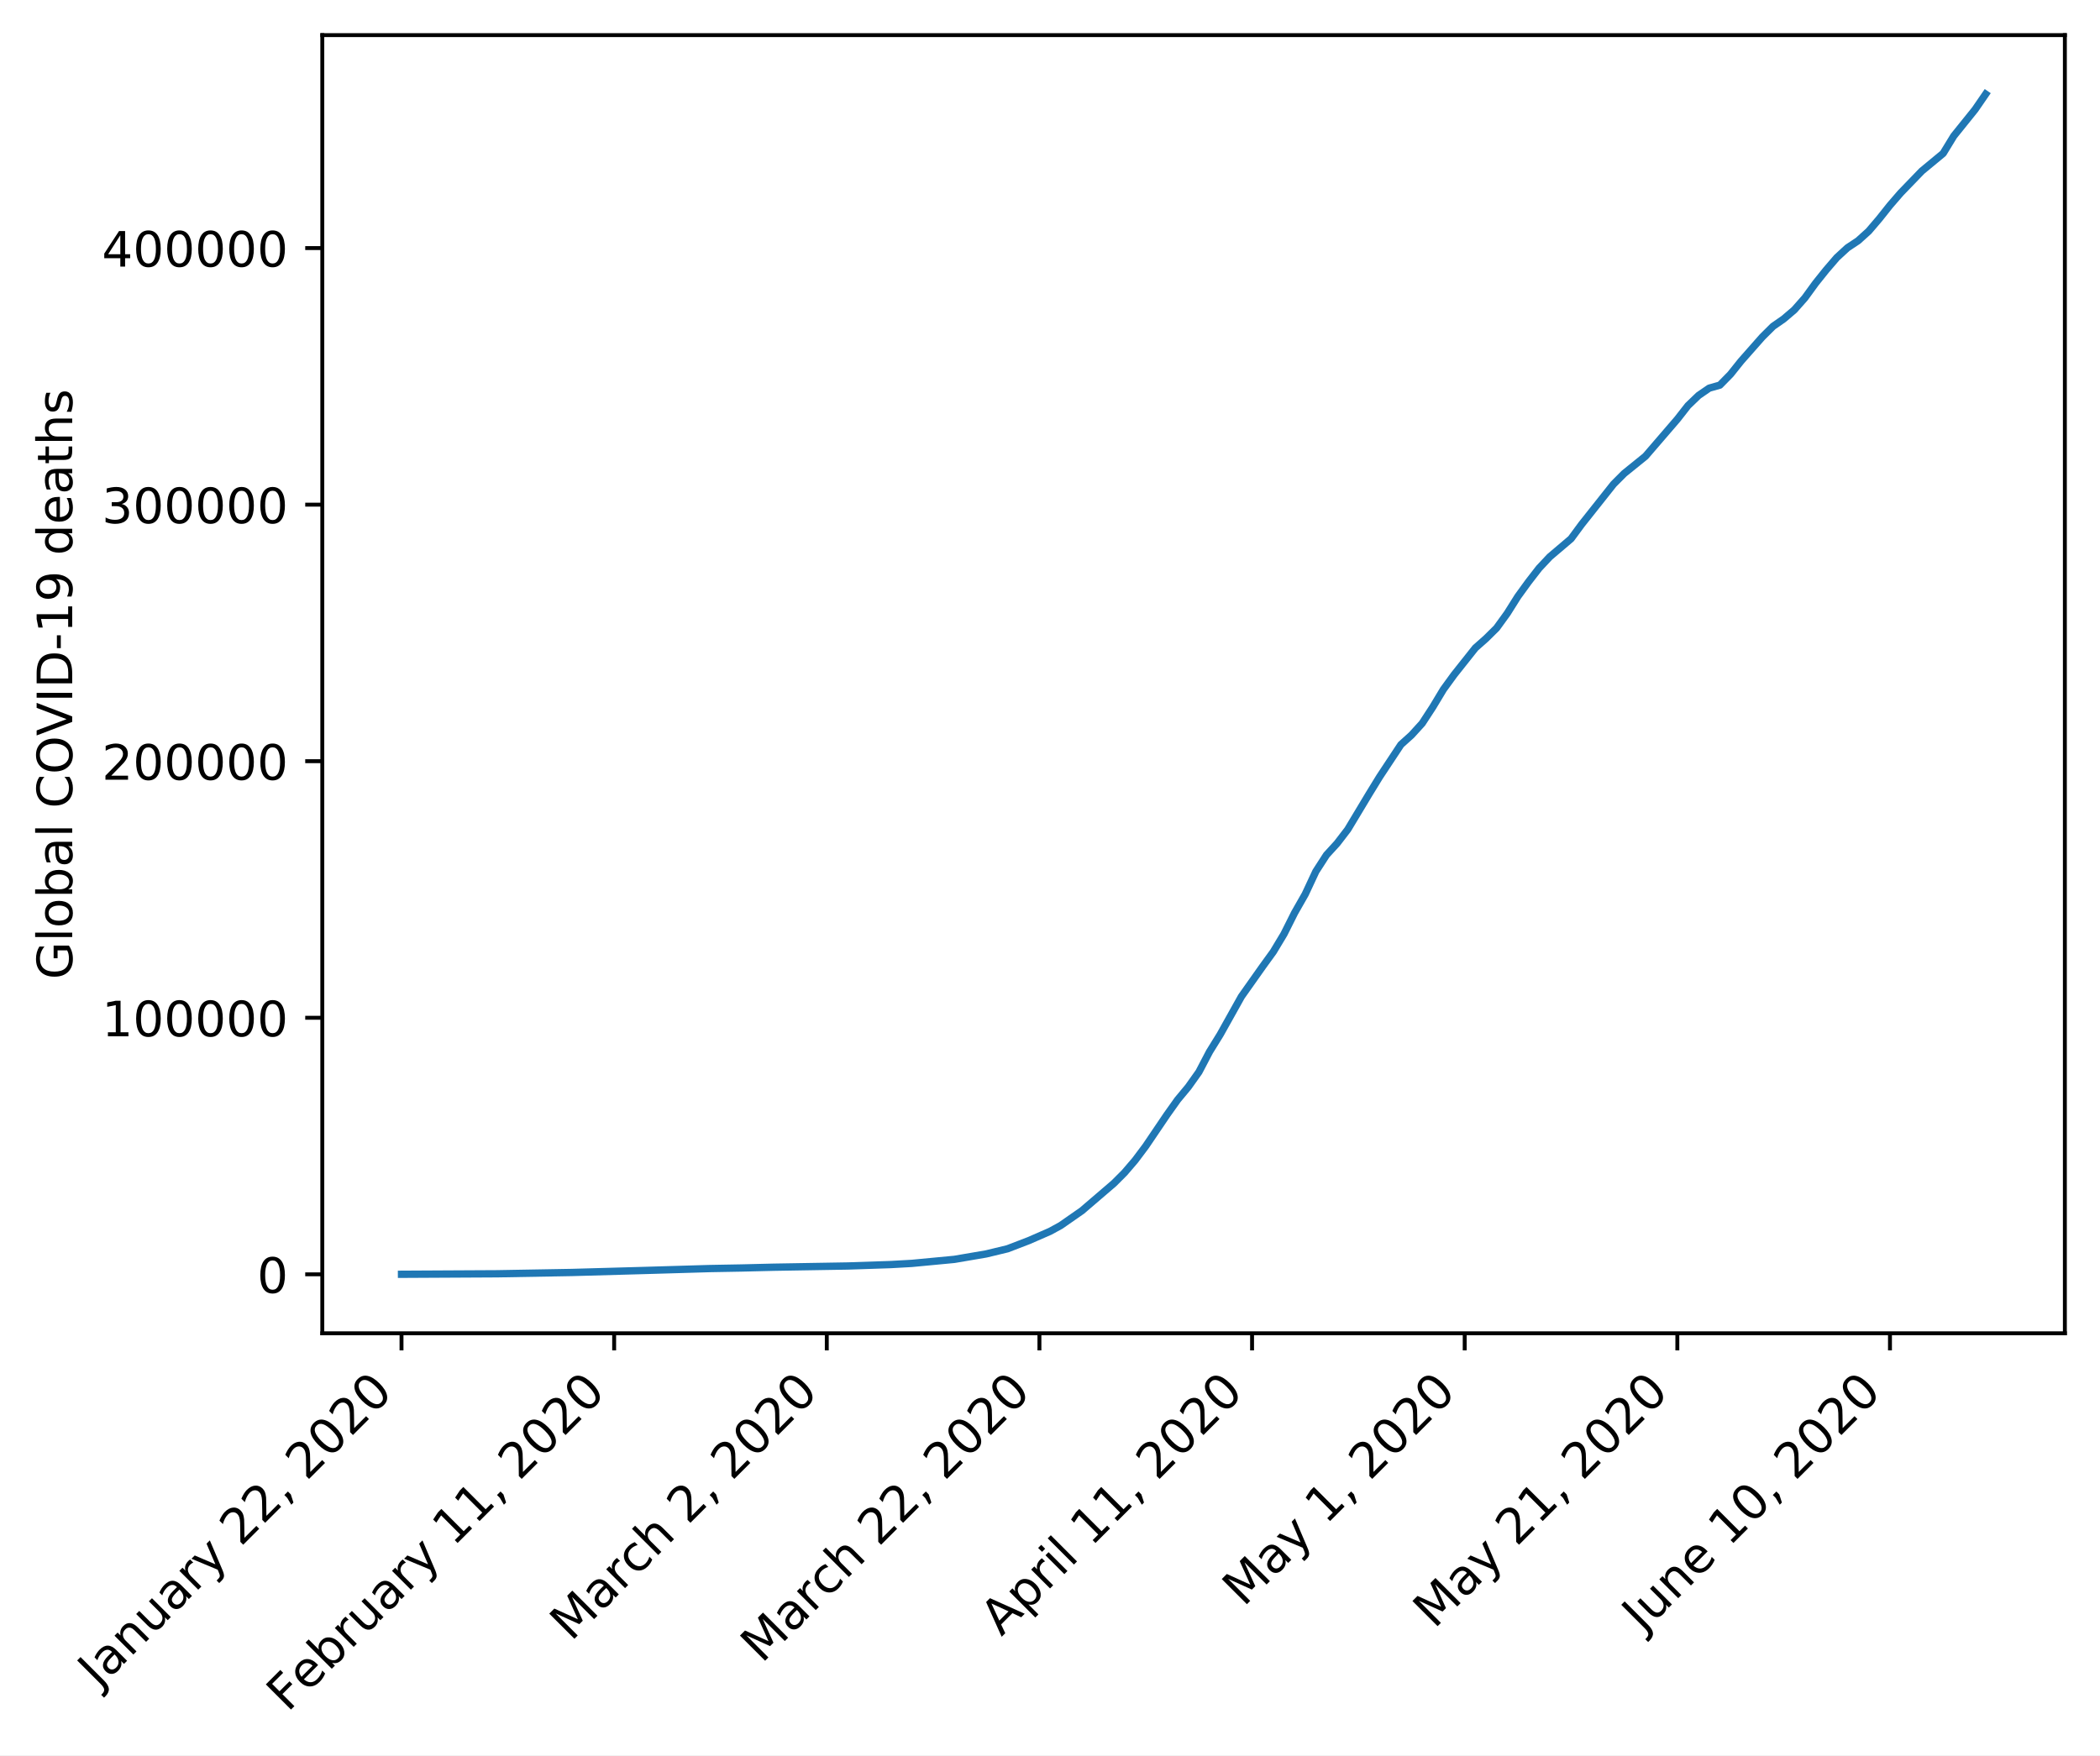
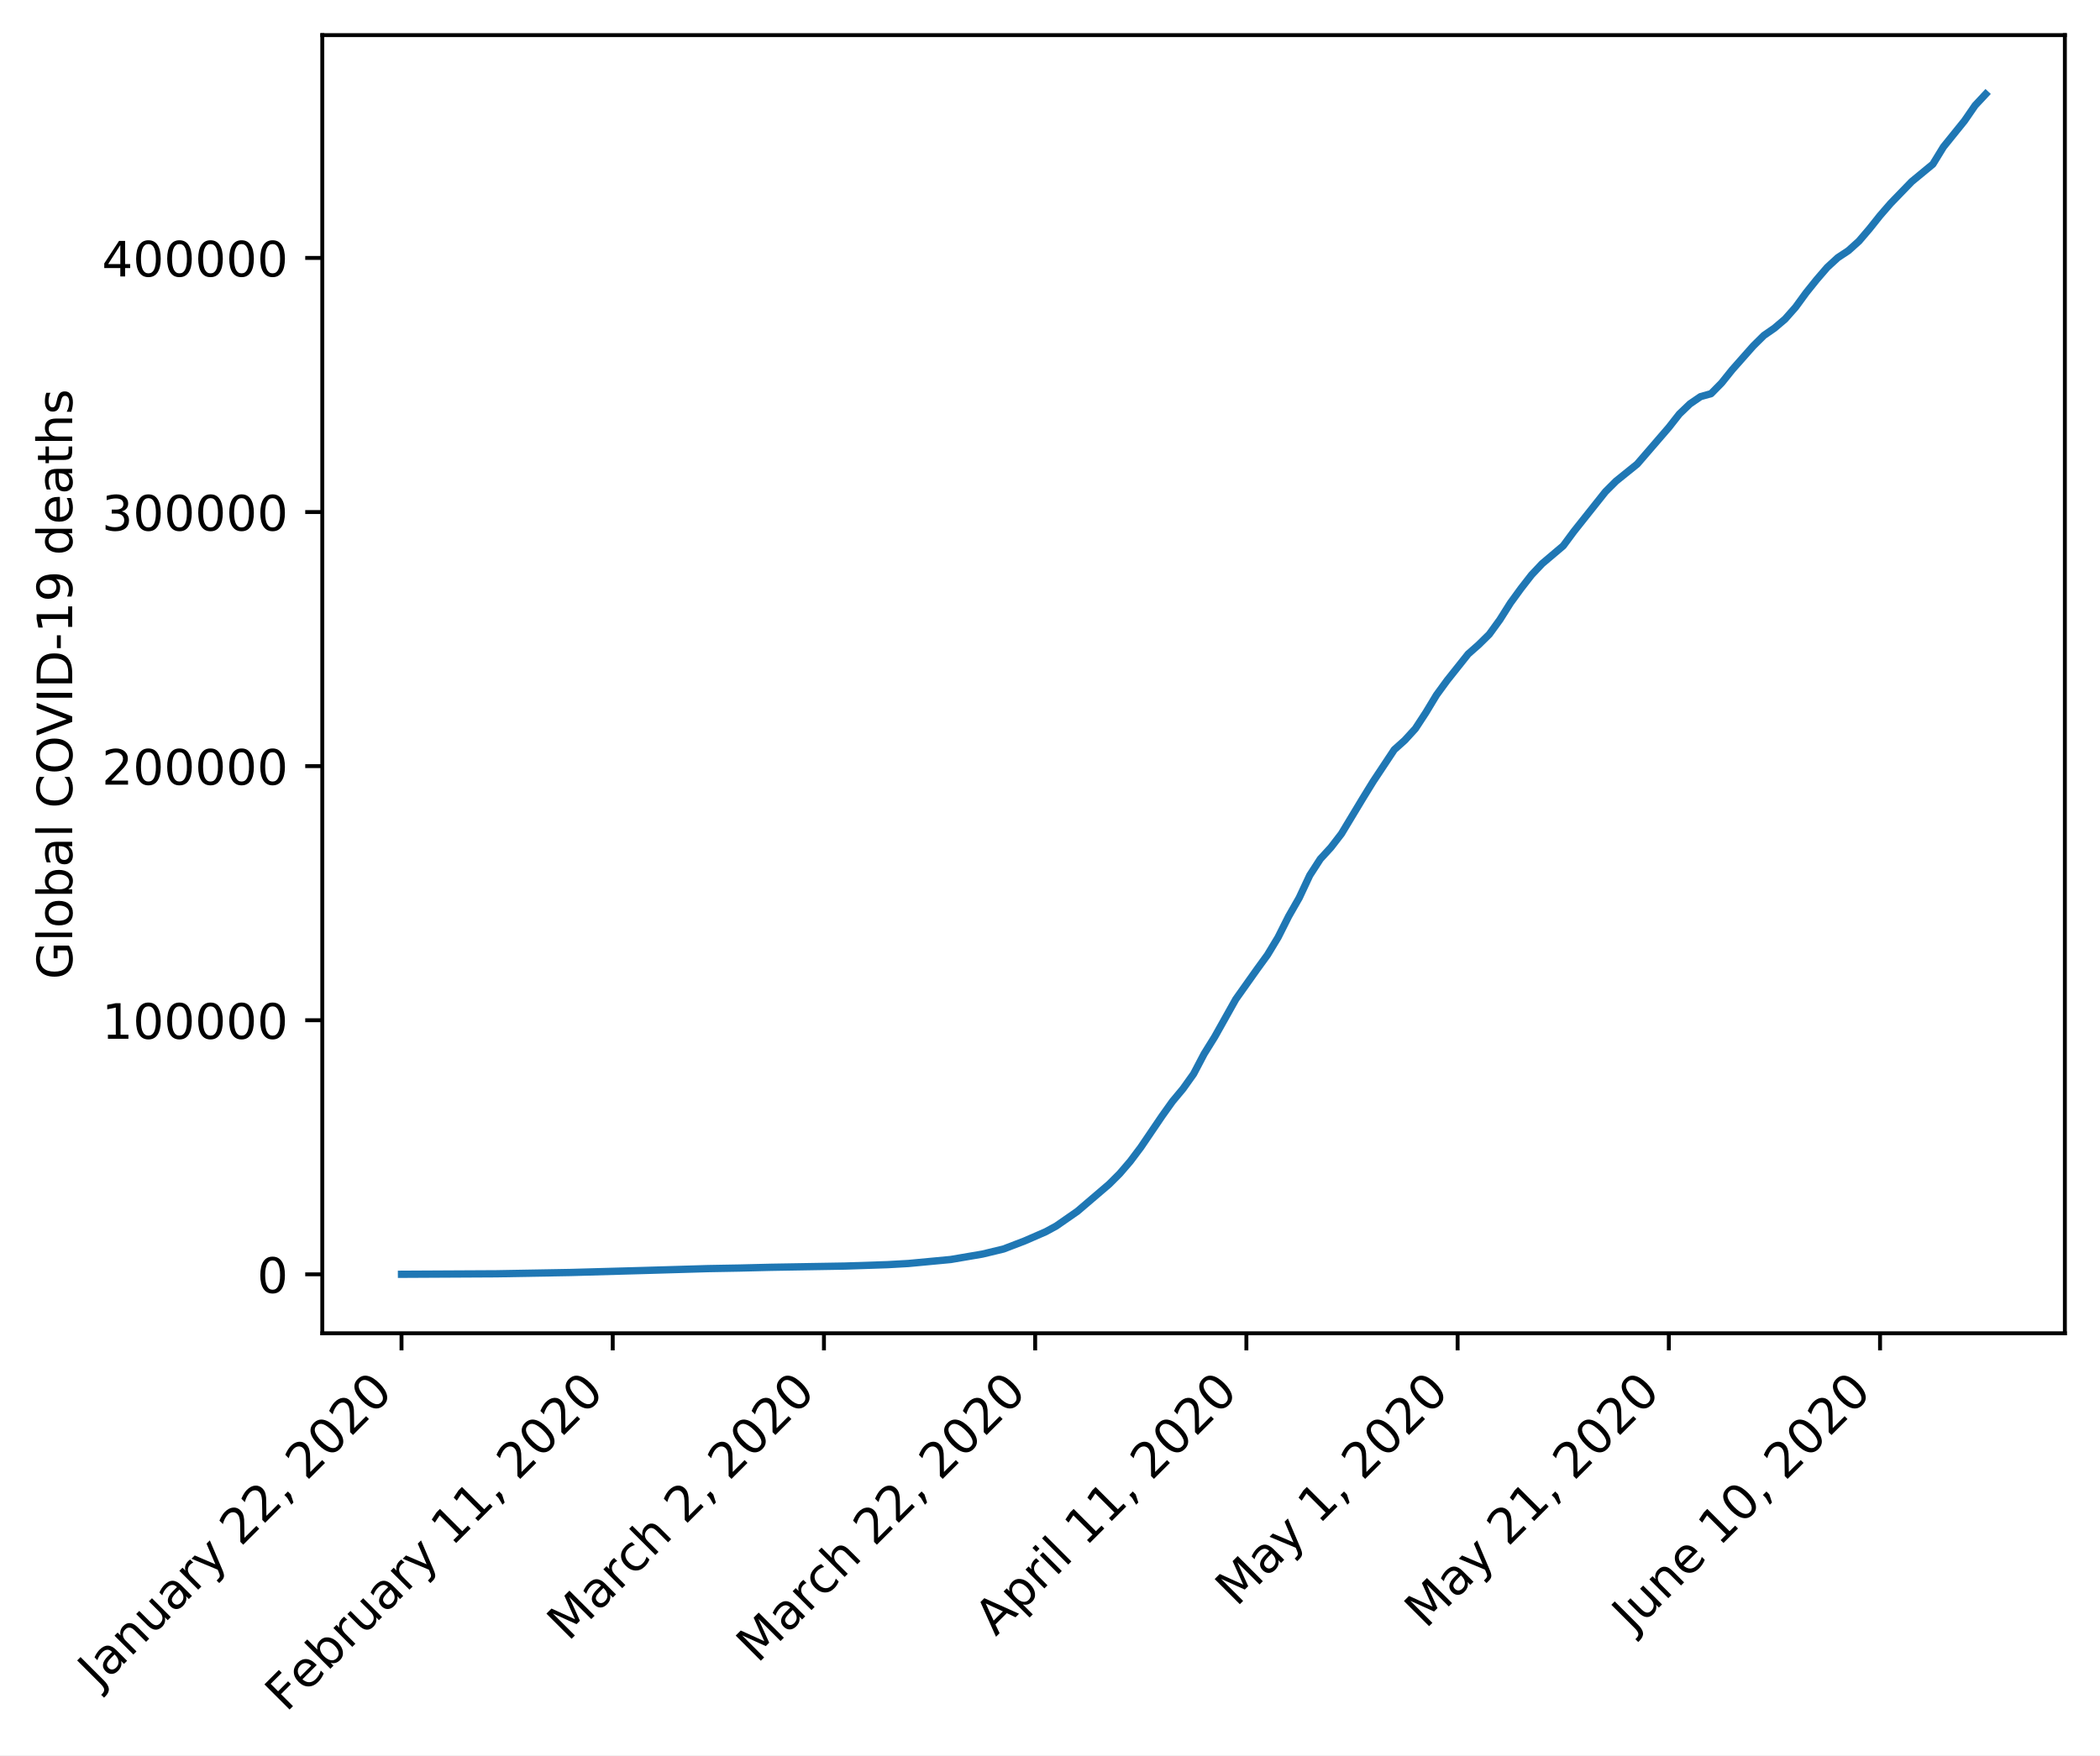
<svg xmlns="http://www.w3.org/2000/svg" xmlns:xlink="http://www.w3.org/1999/xlink" height="359.806pt" version="1.1" viewBox="0 0 430.373 359.806" width="430.373pt">
  <defs>
    <style type="text/css">
*{stroke-linecap:butt;stroke-linejoin:round;}
  </style>
  </defs>
  <g id="figure_1">
    <g id="patch_1">
      <path d="M 0 359.806  L 430.373 359.806  L 430.373 0  L 0 0  z " style="fill:#ffffff;" />
    </g>
    <g id="axes_1">
      <g id="patch_2">
        <path d="M 66.053 273.312  L 423.173 273.312  L 423.173 7.2  L 66.053 7.2  z " style="fill:#ffffff;" />
      </g>
      <g id="matplotlib.axis_1">
        <g id="xtick_1">
          <g id="line2d_1">
            <defs>
-               <path d="M 0 0  L 0 3.5  " id="mbe23692294" style="stroke:#000000;stroke-width:0.8;" />
-             </defs>
-             <g>
-               <use style="stroke:#000000;stroke-width:0.8;" x="82.286" xlink:href="#mbe23692294" y="273.312" />
+               <path d="M 0 0  L 0 3.5  " id="m05116afa2c" style="stroke:#000000;stroke-width:0.8;" />
+             </defs>
+             <g>
+               <use style="stroke:#000000;stroke-width:0.8;" x="82.286" xlink:href="#m05116afa2c" y="273.312" />
            </g>
          </g>
          <g id="text_1">
            <defs>
              <path d="M 9.812 72.906  L 19.672 72.906  L 19.672 5.078  Q 19.672 -8.109 14.672 -14.062  Q 9.672 -20.016 -1.422 -20.016  L -5.172 -20.016  L -5.172 -11.719  L -2.094 -11.719  Q 4.438 -11.719 7.125 -8.047  Q 9.812 -4.391 9.812 5.078  z " id="DejaVuSans-74" />
              <path d="M 34.281 27.484  Q 23.391 27.484 19.188 25  Q 14.984 22.516 14.984 16.5  Q 14.984 11.719 18.141 8.906  Q 21.297 6.109 26.703 6.109  Q 34.188 6.109 38.703 11.406  Q 43.219 16.703 43.219 25.484  L 43.219 27.484  z M 52.203 31.203  L 52.203 0  L 43.219 0  L 43.219 8.297  Q 40.141 3.328 35.547 0.953  Q 30.953 -1.422 24.312 -1.422  Q 15.922 -1.422 10.953 3.297  Q 6 8.016 6 15.922  Q 6 25.141 12.172 29.828  Q 18.359 34.516 30.609 34.516  L 43.219 34.516  L 43.219 35.406  Q 43.219 41.609 39.141 45  Q 35.062 48.391 27.688 48.391  Q 23 48.391 18.547 47.266  Q 14.109 46.141 10.016 43.891  L 10.016 52.203  Q 14.938 54.109 19.578 55.047  Q 24.219 56 28.609 56  Q 40.484 56 46.344 49.844  Q 52.203 43.703 52.203 31.203  z " id="DejaVuSans-97" />
              <path d="M 54.891 33.016  L 54.891 0  L 45.906 0  L 45.906 32.719  Q 45.906 40.484 42.875 44.328  Q 39.844 48.188 33.797 48.188  Q 26.516 48.188 22.312 43.547  Q 18.109 38.922 18.109 30.906  L 18.109 0  L 9.078 0  L 9.078 54.688  L 18.109 54.688  L 18.109 46.188  Q 21.344 51.125 25.703 53.562  Q 30.078 56 35.797 56  Q 45.219 56 50.047 50.172  Q 54.891 44.344 54.891 33.016  z " id="DejaVuSans-110" />
              <path d="M 8.5 21.578  L 8.5 54.688  L 17.484 54.688  L 17.484 21.922  Q 17.484 14.156 20.5 10.266  Q 23.531 6.391 29.594 6.391  Q 36.859 6.391 41.078 11.031  Q 45.312 15.672 45.312 23.688  L 45.312 54.688  L 54.297 54.688  L 54.297 0  L 45.312 0  L 45.312 8.406  Q 42.047 3.422 37.719 1  Q 33.406 -1.422 27.688 -1.422  Q 18.266 -1.422 13.375 4.438  Q 8.5 10.297 8.5 21.578  z M 31.109 56  z " id="DejaVuSans-117" />
              <path d="M 41.109 46.297  Q 39.594 47.172 37.812 47.578  Q 36.031 48 33.891 48  Q 26.266 48 22.188 43.047  Q 18.109 38.094 18.109 28.812  L 18.109 0  L 9.078 0  L 9.078 54.688  L 18.109 54.688  L 18.109 46.188  Q 20.953 51.172 25.484 53.578  Q 30.031 56 36.531 56  Q 37.453 56 38.578 55.875  Q 39.703 55.766 41.062 55.516  z " id="DejaVuSans-114" />
              <path d="M 32.172 -5.078  Q 28.375 -14.844 24.75 -17.812  Q 21.141 -20.797 15.094 -20.797  L 7.906 -20.797  L 7.906 -13.281  L 13.188 -13.281  Q 16.891 -13.281 18.938 -11.516  Q 21 -9.766 23.484 -3.219  L 25.094 0.875  L 2.984 54.688  L 12.5 54.688  L 29.594 11.922  L 46.688 54.688  L 56.203 54.688  z " id="DejaVuSans-121" />
              <path id="DejaVuSans-32" />
              <path d="M 19.188 8.297  L 53.609 8.297  L 53.609 0  L 7.328 0  L 7.328 8.297  Q 12.938 14.109 22.625 23.891  Q 32.328 33.688 34.812 36.531  Q 39.547 41.844 41.422 45.531  Q 43.312 49.219 43.312 52.781  Q 43.312 58.594 39.234 62.25  Q 35.156 65.922 28.609 65.922  Q 23.969 65.922 18.812 64.312  Q 13.672 62.703 7.812 59.422  L 7.812 69.391  Q 13.766 71.781 18.938 73  Q 24.125 74.219 28.422 74.219  Q 39.75 74.219 46.484 68.547  Q 53.219 62.891 53.219 53.422  Q 53.219 48.922 51.531 44.891  Q 49.859 40.875 45.406 35.406  Q 44.188 33.984 37.641 27.219  Q 31.109 20.453 19.188 8.297  z " id="DejaVuSans-50" />
              <path d="M 11.719 12.406  L 22.016 12.406  L 22.016 4  L 14.016 -11.625  L 7.719 -11.625  L 11.719 4  z " id="DejaVuSans-44" />
              <path d="M 31.781 66.406  Q 24.172 66.406 20.328 58.906  Q 16.5 51.422 16.5 36.375  Q 16.5 21.391 20.328 13.891  Q 24.172 6.391 31.781 6.391  Q 39.453 6.391 43.281 13.891  Q 47.125 21.391 47.125 36.375  Q 47.125 51.422 43.281 58.906  Q 39.453 66.406 31.781 66.406  z M 31.781 74.219  Q 44.047 74.219 50.516 64.516  Q 56.984 54.828 56.984 36.375  Q 56.984 17.969 50.516 8.266  Q 44.047 -1.422 31.781 -1.422  Q 19.531 -1.422 13.062 8.266  Q 6.594 17.969 6.594 36.375  Q 6.594 54.828 13.062 64.516  Q 19.531 74.219 31.781 74.219  z " id="DejaVuSans-48" />
            </defs>
            <g transform="translate(20.27259 346.2276)rotate(-45)scale(0.1 -0.1)">
              <use xlink:href="#DejaVuSans-74" />
              <use x="29.492" xlink:href="#DejaVuSans-97" />
              <use x="90.771" xlink:href="#DejaVuSans-110" />
              <use x="154.15" xlink:href="#DejaVuSans-117" />
              <use x="217.529" xlink:href="#DejaVuSans-97" />
              <use x="278.809" xlink:href="#DejaVuSans-114" />
              <use x="319.922" xlink:href="#DejaVuSans-121" />
              <use x="379.102" xlink:href="#DejaVuSans-32" />
              <use x="410.889" xlink:href="#DejaVuSans-50" />
              <use x="474.512" xlink:href="#DejaVuSans-50" />
              <use x="538.135" xlink:href="#DejaVuSans-44" />
              <use x="569.922" xlink:href="#DejaVuSans-32" />
              <use x="601.709" xlink:href="#DejaVuSans-50" />
              <use x="665.332" xlink:href="#DejaVuSans-48" />
              <use x="728.955" xlink:href="#DejaVuSans-50" />
              <use x="792.578" xlink:href="#DejaVuSans-48" />
            </g>
          </g>
        </g>
        <g id="xtick_2">
          <g id="line2d_2">
            <g>
-               <use style="stroke:#000000;stroke-width:0.8;" x="125.864" xlink:href="#mbe23692294" y="273.312" />
+               <use style="stroke:#000000;stroke-width:0.8;" x="125.573" xlink:href="#m05116afa2c" y="273.312" />
            </g>
          </g>
          <g id="text_2">
            <defs>
              <path d="M 9.812 72.906  L 51.703 72.906  L 51.703 64.594  L 19.672 64.594  L 19.672 43.109  L 48.578 43.109  L 48.578 34.812  L 19.672 34.812  L 19.672 0  L 9.812 0  z " id="DejaVuSans-70" />
              <path d="M 56.203 29.594  L 56.203 25.203  L 14.891 25.203  Q 15.484 15.922 20.484 11.062  Q 25.484 6.203 34.422 6.203  Q 39.594 6.203 44.453 7.469  Q 49.312 8.734 54.109 11.281  L 54.109 2.781  Q 49.266 0.734 44.188 -0.344  Q 39.109 -1.422 33.891 -1.422  Q 20.797 -1.422 13.156 6.188  Q 5.516 13.812 5.516 26.812  Q 5.516 40.234 12.766 48.109  Q 20.016 56 32.328 56  Q 43.359 56 49.781 48.891  Q 56.203 41.797 56.203 29.594  z M 47.219 32.234  Q 47.125 39.594 43.094 43.984  Q 39.062 48.391 32.422 48.391  Q 24.906 48.391 20.391 44.141  Q 15.875 39.891 15.188 32.172  z " id="DejaVuSans-101" />
              <path d="M 48.688 27.297  Q 48.688 37.203 44.609 42.844  Q 40.531 48.484 33.406 48.484  Q 26.266 48.484 22.188 42.844  Q 18.109 37.203 18.109 27.297  Q 18.109 17.391 22.188 11.75  Q 26.266 6.109 33.406 6.109  Q 40.531 6.109 44.609 11.75  Q 48.688 17.391 48.688 27.297  z M 18.109 46.391  Q 20.953 51.266 25.266 53.625  Q 29.594 56 35.594 56  Q 45.562 56 51.781 48.094  Q 58.016 40.188 58.016 27.297  Q 58.016 14.406 51.781 6.484  Q 45.562 -1.422 35.594 -1.422  Q 29.594 -1.422 25.266 0.953  Q 20.953 3.328 18.109 8.203  L 18.109 0  L 9.078 0  L 9.078 75.984  L 18.109 75.984  z " id="DejaVuSans-98" />
              <path d="M 12.406 8.297  L 28.516 8.297  L 28.516 63.922  L 10.984 60.406  L 10.984 69.391  L 28.422 72.906  L 38.281 72.906  L 38.281 8.297  L 54.391 8.297  L 54.391 0  L 12.406 0  z " id="DejaVuSans-49" />
            </defs>
-             <g transform="translate(58.94262 351.1354)rotate(-45)scale(0.1 -0.1)">
+             <g transform="translate(58.6521 351.1354)rotate(-45)scale(0.1 -0.1)">
              <use xlink:href="#DejaVuSans-70" />
              <use x="57.441" xlink:href="#DejaVuSans-101" />
              <use x="118.965" xlink:href="#DejaVuSans-98" />
              <use x="182.441" xlink:href="#DejaVuSans-114" />
              <use x="223.555" xlink:href="#DejaVuSans-117" />
              <use x="286.934" xlink:href="#DejaVuSans-97" />
              <use x="348.213" xlink:href="#DejaVuSans-114" />
              <use x="389.326" xlink:href="#DejaVuSans-121" />
              <use x="448.506" xlink:href="#DejaVuSans-32" />
              <use x="480.293" xlink:href="#DejaVuSans-49" />
              <use x="543.916" xlink:href="#DejaVuSans-49" />
              <use x="607.539" xlink:href="#DejaVuSans-44" />
              <use x="639.326" xlink:href="#DejaVuSans-32" />
              <use x="671.113" xlink:href="#DejaVuSans-50" />
              <use x="734.736" xlink:href="#DejaVuSans-48" />
              <use x="798.359" xlink:href="#DejaVuSans-50" />
              <use x="861.982" xlink:href="#DejaVuSans-48" />
            </g>
          </g>
        </g>
        <g id="xtick_3">
          <g id="line2d_3">
            <g>
-               <use style="stroke:#000000;stroke-width:0.8;" x="169.441" xlink:href="#mbe23692294" y="273.312" />
+               <use style="stroke:#000000;stroke-width:0.8;" x="168.86" xlink:href="#m05116afa2c" y="273.312" />
            </g>
          </g>
          <g id="text_3">
            <defs>
              <path d="M 9.812 72.906  L 24.516 72.906  L 43.109 23.297  L 61.812 72.906  L 76.516 72.906  L 76.516 0  L 66.891 0  L 66.891 64.016  L 48.094 14.016  L 38.188 14.016  L 19.391 64.016  L 19.391 0  L 9.812 0  z " id="DejaVuSans-77" />
              <path d="M 48.781 52.594  L 48.781 44.188  Q 44.969 46.297 41.141 47.344  Q 37.312 48.391 33.406 48.391  Q 24.656 48.391 19.812 42.844  Q 14.984 37.312 14.984 27.297  Q 14.984 17.281 19.812 11.734  Q 24.656 6.203 33.406 6.203  Q 37.312 6.203 41.141 7.25  Q 44.969 8.297 48.781 10.406  L 48.781 2.094  Q 45.016 0.344 40.984 -0.531  Q 36.969 -1.422 32.422 -1.422  Q 20.062 -1.422 12.781 6.344  Q 5.516 14.109 5.516 27.297  Q 5.516 40.672 12.859 48.328  Q 20.219 56 33.016 56  Q 37.156 56 41.109 55.141  Q 45.062 54.297 48.781 52.594  z " id="DejaVuSans-99" />
              <path d="M 54.891 33.016  L 54.891 0  L 45.906 0  L 45.906 32.719  Q 45.906 40.484 42.875 44.328  Q 39.844 48.188 33.797 48.188  Q 26.516 48.188 22.312 43.547  Q 18.109 38.922 18.109 30.906  L 18.109 0  L 9.078 0  L 9.078 75.984  L 18.109 75.984  L 18.109 46.188  Q 21.344 51.125 25.703 53.562  Q 30.078 56 35.797 56  Q 45.219 56 50.047 50.172  Q 54.891 44.344 54.891 33.016  z " id="DejaVuSans-104" />
            </defs>
-             <g transform="translate(117.026 336.6297)rotate(-45)scale(0.1 -0.1)">
+             <g transform="translate(116.445 336.6297)rotate(-45)scale(0.1 -0.1)">
              <use xlink:href="#DejaVuSans-77" />
              <use x="86.279" xlink:href="#DejaVuSans-97" />
              <use x="147.559" xlink:href="#DejaVuSans-114" />
              <use x="188.641" xlink:href="#DejaVuSans-99" />
              <use x="243.621" xlink:href="#DejaVuSans-104" />
              <use x="307" xlink:href="#DejaVuSans-32" />
              <use x="338.787" xlink:href="#DejaVuSans-50" />
              <use x="402.41" xlink:href="#DejaVuSans-44" />
              <use x="434.197" xlink:href="#DejaVuSans-32" />
              <use x="465.984" xlink:href="#DejaVuSans-50" />
              <use x="529.607" xlink:href="#DejaVuSans-48" />
              <use x="593.23" xlink:href="#DejaVuSans-50" />
              <use x="656.854" xlink:href="#DejaVuSans-48" />
            </g>
          </g>
        </g>
        <g id="xtick_4">
          <g id="line2d_4">
            <g>
-               <use style="stroke:#000000;stroke-width:0.8;" x="213.019" xlink:href="#mbe23692294" y="273.312" />
+               <use style="stroke:#000000;stroke-width:0.8;" x="212.148" xlink:href="#m05116afa2c" y="273.312" />
            </g>
          </g>
          <g id="text_4">
-             <g transform="translate(156.1049 341.1287)rotate(-45)scale(0.1 -0.1)">
+             <g transform="translate(155.2333 341.1287)rotate(-45)scale(0.1 -0.1)">
              <use xlink:href="#DejaVuSans-77" />
              <use x="86.279" xlink:href="#DejaVuSans-97" />
              <use x="147.559" xlink:href="#DejaVuSans-114" />
              <use x="188.641" xlink:href="#DejaVuSans-99" />
              <use x="243.621" xlink:href="#DejaVuSans-104" />
              <use x="307" xlink:href="#DejaVuSans-32" />
              <use x="338.787" xlink:href="#DejaVuSans-50" />
              <use x="402.41" xlink:href="#DejaVuSans-50" />
              <use x="466.033" xlink:href="#DejaVuSans-44" />
              <use x="497.82" xlink:href="#DejaVuSans-32" />
              <use x="529.607" xlink:href="#DejaVuSans-50" />
              <use x="593.23" xlink:href="#DejaVuSans-48" />
              <use x="656.854" xlink:href="#DejaVuSans-50" />
              <use x="720.477" xlink:href="#DejaVuSans-48" />
            </g>
          </g>
        </g>
        <g id="xtick_5">
          <g id="line2d_5">
            <g>
-               <use style="stroke:#000000;stroke-width:0.8;" x="256.597" xlink:href="#mbe23692294" y="273.312" />
+               <use style="stroke:#000000;stroke-width:0.8;" x="255.435" xlink:href="#m05116afa2c" y="273.312" />
            </g>
          </g>
          <g id="text_5">
            <defs>
              <path d="M 34.188 63.188  L 20.797 26.906  L 47.609 26.906  z M 28.609 72.906  L 39.797 72.906  L 67.578 0  L 57.328 0  L 50.688 18.703  L 17.828 18.703  L 11.188 0  L 0.781 0  z " id="DejaVuSans-65" />
              <path d="M 18.109 8.203  L 18.109 -20.797  L 9.078 -20.797  L 9.078 54.688  L 18.109 54.688  L 18.109 46.391  Q 20.953 51.266 25.266 53.625  Q 29.594 56 35.594 56  Q 45.562 56 51.781 48.094  Q 58.016 40.188 58.016 27.297  Q 58.016 14.406 51.781 6.484  Q 45.562 -1.422 35.594 -1.422  Q 29.594 -1.422 25.266 0.953  Q 20.953 3.328 18.109 8.203  z M 48.688 27.297  Q 48.688 37.203 44.609 42.844  Q 40.531 48.484 33.406 48.484  Q 26.266 48.484 22.188 42.844  Q 18.109 37.203 18.109 27.297  Q 18.109 17.391 22.188 11.75  Q 26.266 6.109 33.406 6.109  Q 40.531 6.109 44.609 11.75  Q 48.688 17.391 48.688 27.297  z " id="DejaVuSans-112" />
              <path d="M 9.422 54.688  L 18.406 54.688  L 18.406 0  L 9.422 0  z M 9.422 75.984  L 18.406 75.984  L 18.406 64.594  L 9.422 64.594  z " id="DejaVuSans-105" />
              <path d="M 9.422 75.984  L 18.406 75.984  L 18.406 0  L 9.422 0  z " id="DejaVuSans-108" />
            </defs>
-             <g transform="translate(205.229 335.5823)rotate(-45)scale(0.1 -0.1)">
+             <g transform="translate(204.0669 335.5823)rotate(-45)scale(0.1 -0.1)">
              <use xlink:href="#DejaVuSans-65" />
              <use x="68.408" xlink:href="#DejaVuSans-112" />
              <use x="131.885" xlink:href="#DejaVuSans-114" />
              <use x="172.998" xlink:href="#DejaVuSans-105" />
              <use x="200.781" xlink:href="#DejaVuSans-108" />
              <use x="228.564" xlink:href="#DejaVuSans-32" />
              <use x="260.352" xlink:href="#DejaVuSans-49" />
              <use x="323.975" xlink:href="#DejaVuSans-49" />
              <use x="387.598" xlink:href="#DejaVuSans-44" />
              <use x="419.385" xlink:href="#DejaVuSans-32" />
              <use x="451.172" xlink:href="#DejaVuSans-50" />
              <use x="514.795" xlink:href="#DejaVuSans-48" />
              <use x="578.418" xlink:href="#DejaVuSans-50" />
              <use x="642.041" xlink:href="#DejaVuSans-48" />
            </g>
          </g>
        </g>
        <g id="xtick_6">
          <g id="line2d_6">
            <g>
-               <use style="stroke:#000000;stroke-width:0.8;" x="300.175" xlink:href="#mbe23692294" y="273.312" />
+               <use style="stroke:#000000;stroke-width:0.8;" x="298.722" xlink:href="#m05116afa2c" y="273.312" />
            </g>
          </g>
          <g id="text_6">
-             <g transform="translate(254.8482 329.541)rotate(-45)scale(0.1 -0.1)">
+             <g transform="translate(253.3956 329.541)rotate(-45)scale(0.1 -0.1)">
              <use xlink:href="#DejaVuSans-77" />
              <use x="86.279" xlink:href="#DejaVuSans-97" />
              <use x="147.559" xlink:href="#DejaVuSans-121" />
              <use x="206.738" xlink:href="#DejaVuSans-32" />
              <use x="238.525" xlink:href="#DejaVuSans-49" />
              <use x="302.148" xlink:href="#DejaVuSans-44" />
              <use x="333.936" xlink:href="#DejaVuSans-32" />
              <use x="365.723" xlink:href="#DejaVuSans-50" />
              <use x="429.346" xlink:href="#DejaVuSans-48" />
              <use x="492.969" xlink:href="#DejaVuSans-50" />
              <use x="556.592" xlink:href="#DejaVuSans-48" />
            </g>
          </g>
        </g>
        <g id="xtick_7">
          <g id="line2d_7">
            <g>
-               <use style="stroke:#000000;stroke-width:0.8;" x="343.753" xlink:href="#mbe23692294" y="273.312" />
+               <use style="stroke:#000000;stroke-width:0.8;" x="342.009" xlink:href="#m05116afa2c" y="273.312" />
            </g>
          </g>
          <g id="text_7">
-             <g transform="translate(293.927 334.04)rotate(-45)scale(0.1 -0.1)">
+             <g transform="translate(292.1839 334.04)rotate(-45)scale(0.1 -0.1)">
              <use xlink:href="#DejaVuSans-77" />
              <use x="86.279" xlink:href="#DejaVuSans-97" />
              <use x="147.559" xlink:href="#DejaVuSans-121" />
              <use x="206.738" xlink:href="#DejaVuSans-32" />
              <use x="238.525" xlink:href="#DejaVuSans-50" />
              <use x="302.148" xlink:href="#DejaVuSans-49" />
              <use x="365.771" xlink:href="#DejaVuSans-44" />
              <use x="397.559" xlink:href="#DejaVuSans-32" />
              <use x="429.346" xlink:href="#DejaVuSans-50" />
              <use x="492.969" xlink:href="#DejaVuSans-48" />
              <use x="556.592" xlink:href="#DejaVuSans-50" />
              <use x="620.215" xlink:href="#DejaVuSans-48" />
            </g>
          </g>
        </g>
        <g id="xtick_8">
          <g id="line2d_8">
            <g>
-               <use style="stroke:#000000;stroke-width:0.8;" x="387.33" xlink:href="#mbe23692294" y="273.312" />
+               <use style="stroke:#000000;stroke-width:0.8;" x="385.297" xlink:href="#m05116afa2c" y="273.312" />
            </g>
          </g>
          <g id="text_8">
-             <g transform="translate(336.7247 334.82)rotate(-45)scale(0.1 -0.1)">
+             <g transform="translate(334.6911 334.82)rotate(-45)scale(0.1 -0.1)">
              <use xlink:href="#DejaVuSans-74" />
              <use x="29.492" xlink:href="#DejaVuSans-117" />
              <use x="92.871" xlink:href="#DejaVuSans-110" />
              <use x="156.25" xlink:href="#DejaVuSans-101" />
              <use x="217.773" xlink:href="#DejaVuSans-32" />
              <use x="249.561" xlink:href="#DejaVuSans-49" />
              <use x="313.184" xlink:href="#DejaVuSans-48" />
              <use x="376.807" xlink:href="#DejaVuSans-44" />
              <use x="408.594" xlink:href="#DejaVuSans-32" />
              <use x="440.381" xlink:href="#DejaVuSans-50" />
              <use x="504.004" xlink:href="#DejaVuSans-48" />
              <use x="567.627" xlink:href="#DejaVuSans-50" />
              <use x="631.25" xlink:href="#DejaVuSans-48" />
            </g>
          </g>
        </g>
      </g>
      <g id="matplotlib.axis_2">
        <g id="ytick_1">
          <g id="line2d_9">
            <defs>
-               <path d="M 0 0  L -3.5 0  " id="m75bf689975" style="stroke:#000000;stroke-width:0.8;" />
-             </defs>
-             <g>
-               <use style="stroke:#000000;stroke-width:0.8;" x="66.053" xlink:href="#m75bf689975" y="261.225" />
+               <path d="M 0 0  L -3.5 0  " id="m1189588a8b" style="stroke:#000000;stroke-width:0.8;" />
+             </defs>
+             <g>
+               <use style="stroke:#000000;stroke-width:0.8;" x="66.053" xlink:href="#m1189588a8b" y="261.225" />
            </g>
          </g>
          <g id="text_9">
-             <g transform="translate(52.69062 265.0242)scale(0.1 -0.1)">
+             <g transform="translate(52.69062 265.0241)scale(0.1 -0.1)">
              <use xlink:href="#DejaVuSans-48" />
            </g>
          </g>
        </g>
        <g id="ytick_2">
          <g id="line2d_10">
            <g>
-               <use style="stroke:#000000;stroke-width:0.8;" x="66.053" xlink:href="#m75bf689975" y="208.632" />
+               <use style="stroke:#000000;stroke-width:0.8;" x="66.053" xlink:href="#m1189588a8b" y="209.137" />
            </g>
          </g>
          <g id="text_10">
-             <g transform="translate(20.87813 212.4315)scale(0.1 -0.1)">
+             <g transform="translate(20.87813 212.9364)scale(0.1 -0.1)">
              <use xlink:href="#DejaVuSans-49" />
              <use x="63.623" xlink:href="#DejaVuSans-48" />
              <use x="127.246" xlink:href="#DejaVuSans-48" />
              <use x="190.869" xlink:href="#DejaVuSans-48" />
              <use x="254.492" xlink:href="#DejaVuSans-48" />
              <use x="318.115" xlink:href="#DejaVuSans-48" />
            </g>
          </g>
        </g>
        <g id="ytick_3">
          <g id="line2d_11">
            <g>
-               <use style="stroke:#000000;stroke-width:0.8;" x="66.053" xlink:href="#m75bf689975" y="156.04" />
+               <use style="stroke:#000000;stroke-width:0.8;" x="66.053" xlink:href="#m1189588a8b" y="157.05" />
            </g>
          </g>
          <g id="text_11">
-             <g transform="translate(20.87813 159.8388)scale(0.1 -0.1)">
+             <g transform="translate(20.87813 160.8488)scale(0.1 -0.1)">
              <use xlink:href="#DejaVuSans-50" />
              <use x="63.623" xlink:href="#DejaVuSans-48" />
              <use x="127.246" xlink:href="#DejaVuSans-48" />
              <use x="190.869" xlink:href="#DejaVuSans-48" />
              <use x="254.492" xlink:href="#DejaVuSans-48" />
              <use x="318.115" xlink:href="#DejaVuSans-48" />
            </g>
          </g>
        </g>
        <g id="ytick_4">
          <g id="line2d_12">
            <g>
-               <use style="stroke:#000000;stroke-width:0.8;" x="66.053" xlink:href="#m75bf689975" y="103.447" />
+               <use style="stroke:#000000;stroke-width:0.8;" x="66.053" xlink:href="#m1189588a8b" y="104.962" />
            </g>
          </g>
          <g id="text_12">
            <defs>
              <path d="M 40.578 39.312  Q 47.656 37.797 51.625 33  Q 55.609 28.219 55.609 21.188  Q 55.609 10.406 48.188 4.484  Q 40.766 -1.422 27.094 -1.422  Q 22.516 -1.422 17.656 -0.516  Q 12.797 0.391 7.625 2.203  L 7.625 11.719  Q 11.719 9.328 16.594 8.109  Q 21.484 6.891 26.812 6.891  Q 36.078 6.891 40.938 10.547  Q 45.797 14.203 45.797 21.188  Q 45.797 27.641 41.281 31.266  Q 36.766 34.906 28.719 34.906  L 20.219 34.906  L 20.219 43.016  L 29.109 43.016  Q 36.375 43.016 40.234 45.922  Q 44.094 48.828 44.094 54.297  Q 44.094 59.906 40.109 62.906  Q 36.141 65.922 28.719 65.922  Q 24.656 65.922 20.016 65.031  Q 15.375 64.156 9.812 62.312  L 9.812 71.094  Q 15.438 72.656 20.344 73.438  Q 25.25 74.219 29.594 74.219  Q 40.828 74.219 47.359 69.109  Q 53.906 64.016 53.906 55.328  Q 53.906 49.266 50.438 45.094  Q 46.969 40.922 40.578 39.312  z " id="DejaVuSans-51" />
            </defs>
-             <g transform="translate(20.87813 107.2461)scale(0.1 -0.1)">
+             <g transform="translate(20.87813 108.7612)scale(0.1 -0.1)">
              <use xlink:href="#DejaVuSans-51" />
              <use x="63.623" xlink:href="#DejaVuSans-48" />
              <use x="127.246" xlink:href="#DejaVuSans-48" />
              <use x="190.869" xlink:href="#DejaVuSans-48" />
              <use x="254.492" xlink:href="#DejaVuSans-48" />
              <use x="318.115" xlink:href="#DejaVuSans-48" />
            </g>
          </g>
        </g>
        <g id="ytick_5">
          <g id="line2d_13">
            <g>
-               <use style="stroke:#000000;stroke-width:0.8;" x="66.053" xlink:href="#m75bf689975" y="50.854" />
+               <use style="stroke:#000000;stroke-width:0.8;" x="66.053" xlink:href="#m1189588a8b" y="52.874" />
            </g>
          </g>
          <g id="text_13">
            <defs>
              <path d="M 37.797 64.312  L 12.891 25.391  L 37.797 25.391  z M 35.203 72.906  L 47.609 72.906  L 47.609 25.391  L 58.016 25.391  L 58.016 17.188  L 47.609 17.188  L 47.609 0  L 37.797 0  L 37.797 17.188  L 4.891 17.188  L 4.891 26.703  z " id="DejaVuSans-52" />
            </defs>
-             <g transform="translate(20.87813 54.65345)scale(0.1 -0.1)">
+             <g transform="translate(20.87813 56.67352)scale(0.1 -0.1)">
              <use xlink:href="#DejaVuSans-52" />
              <use x="63.623" xlink:href="#DejaVuSans-48" />
              <use x="127.246" xlink:href="#DejaVuSans-48" />
              <use x="190.869" xlink:href="#DejaVuSans-48" />
              <use x="254.492" xlink:href="#DejaVuSans-48" />
              <use x="318.115" xlink:href="#DejaVuSans-48" />
            </g>
          </g>
        </g>
        <g id="text_14">
          <defs>
            <path d="M 59.516 10.406  L 59.516 29.984  L 43.406 29.984  L 43.406 38.094  L 69.281 38.094  L 69.281 6.781  Q 63.578 2.734 56.688 0.656  Q 49.812 -1.422 42 -1.422  Q 24.906 -1.422 15.25 8.562  Q 5.609 18.562 5.609 36.375  Q 5.609 54.25 15.25 64.234  Q 24.906 74.219 42 74.219  Q 49.125 74.219 55.547 72.453  Q 61.969 70.703 67.391 67.281  L 67.391 56.781  Q 61.922 61.422 55.766 63.766  Q 49.609 66.109 42.828 66.109  Q 29.438 66.109 22.719 58.641  Q 16.016 51.172 16.016 36.375  Q 16.016 21.625 22.719 14.156  Q 29.438 6.688 42.828 6.688  Q 48.047 6.688 52.141 7.594  Q 56.25 8.5 59.516 10.406  z " id="DejaVuSans-71" />
            <path d="M 30.609 48.391  Q 23.391 48.391 19.188 42.75  Q 14.984 37.109 14.984 27.297  Q 14.984 17.484 19.156 11.844  Q 23.344 6.203 30.609 6.203  Q 37.797 6.203 41.984 11.859  Q 46.188 17.531 46.188 27.297  Q 46.188 37.016 41.984 42.703  Q 37.797 48.391 30.609 48.391  z M 30.609 56  Q 42.328 56 49.016 48.375  Q 55.719 40.766 55.719 27.297  Q 55.719 13.875 49.016 6.219  Q 42.328 -1.422 30.609 -1.422  Q 18.844 -1.422 12.172 6.219  Q 5.516 13.875 5.516 27.297  Q 5.516 40.766 12.172 48.375  Q 18.844 56 30.609 56  z " id="DejaVuSans-111" />
            <path d="M 64.406 67.281  L 64.406 56.891  Q 59.422 61.531 53.781 63.812  Q 48.141 66.109 41.797 66.109  Q 29.297 66.109 22.656 58.469  Q 16.016 50.828 16.016 36.375  Q 16.016 21.969 22.656 14.328  Q 29.297 6.688 41.797 6.688  Q 48.141 6.688 53.781 8.984  Q 59.422 11.281 64.406 15.922  L 64.406 5.609  Q 59.234 2.094 53.438 0.328  Q 47.656 -1.422 41.219 -1.422  Q 24.656 -1.422 15.125 8.703  Q 5.609 18.844 5.609 36.375  Q 5.609 53.953 15.125 64.078  Q 24.656 74.219 41.219 74.219  Q 47.75 74.219 53.531 72.484  Q 59.328 70.75 64.406 67.281  z " id="DejaVuSans-67" />
            <path d="M 39.406 66.219  Q 28.656 66.219 22.328 58.203  Q 16.016 50.203 16.016 36.375  Q 16.016 22.609 22.328 14.594  Q 28.656 6.594 39.406 6.594  Q 50.141 6.594 56.422 14.594  Q 62.703 22.609 62.703 36.375  Q 62.703 50.203 56.422 58.203  Q 50.141 66.219 39.406 66.219  z M 39.406 74.219  Q 54.734 74.219 63.906 63.938  Q 73.094 53.656 73.094 36.375  Q 73.094 19.141 63.906 8.859  Q 54.734 -1.422 39.406 -1.422  Q 24.031 -1.422 14.812 8.828  Q 5.609 19.094 5.609 36.375  Q 5.609 53.656 14.812 63.938  Q 24.031 74.219 39.406 74.219  z " id="DejaVuSans-79" />
            <path d="M 28.609 0  L 0.781 72.906  L 11.078 72.906  L 34.188 11.531  L 57.328 72.906  L 67.578 72.906  L 39.797 0  z " id="DejaVuSans-86" />
            <path d="M 9.812 72.906  L 19.672 72.906  L 19.672 0  L 9.812 0  z " id="DejaVuSans-73" />
            <path d="M 19.672 64.797  L 19.672 8.109  L 31.594 8.109  Q 46.688 8.109 53.688 14.938  Q 60.688 21.781 60.688 36.531  Q 60.688 51.172 53.688 57.984  Q 46.688 64.797 31.594 64.797  z M 9.812 72.906  L 30.078 72.906  Q 51.266 72.906 61.172 64.094  Q 71.094 55.281 71.094 36.531  Q 71.094 17.672 61.125 8.828  Q 51.172 0 30.078 0  L 9.812 0  z " id="DejaVuSans-68" />
            <path d="M 4.891 31.391  L 31.203 31.391  L 31.203 23.391  L 4.891 23.391  z " id="DejaVuSans-45" />
            <path d="M 10.984 1.516  L 10.984 10.5  Q 14.703 8.734 18.5 7.812  Q 22.312 6.891 25.984 6.891  Q 35.75 6.891 40.891 13.453  Q 46.047 20.016 46.781 33.406  Q 43.953 29.203 39.594 26.953  Q 35.25 24.703 29.984 24.703  Q 19.047 24.703 12.672 31.312  Q 6.297 37.938 6.297 49.422  Q 6.297 60.641 12.938 67.422  Q 19.578 74.219 30.609 74.219  Q 43.266 74.219 49.922 64.516  Q 56.594 54.828 56.594 36.375  Q 56.594 19.141 48.406 8.859  Q 40.234 -1.422 26.422 -1.422  Q 22.703 -1.422 18.891 -0.688  Q 15.094 0.047 10.984 1.516  z M 30.609 32.422  Q 37.25 32.422 41.125 36.953  Q 45.016 41.5 45.016 49.422  Q 45.016 57.281 41.125 61.844  Q 37.25 66.406 30.609 66.406  Q 23.969 66.406 20.094 61.844  Q 16.219 57.281 16.219 49.422  Q 16.219 41.5 20.094 36.953  Q 23.969 32.422 30.609 32.422  z " id="DejaVuSans-57" />
            <path d="M 45.406 46.391  L 45.406 75.984  L 54.391 75.984  L 54.391 0  L 45.406 0  L 45.406 8.203  Q 42.578 3.328 38.25 0.953  Q 33.938 -1.422 27.875 -1.422  Q 17.969 -1.422 11.734 6.484  Q 5.516 14.406 5.516 27.297  Q 5.516 40.188 11.734 48.094  Q 17.969 56 27.875 56  Q 33.938 56 38.25 53.625  Q 42.578 51.266 45.406 46.391  z M 14.797 27.297  Q 14.797 17.391 18.875 11.75  Q 22.953 6.109 30.078 6.109  Q 37.203 6.109 41.297 11.75  Q 45.406 17.391 45.406 27.297  Q 45.406 37.203 41.297 42.844  Q 37.203 48.484 30.078 48.484  Q 22.953 48.484 18.875 42.844  Q 14.797 37.203 14.797 27.297  z " id="DejaVuSans-100" />
            <path d="M 18.312 70.219  L 18.312 54.688  L 36.812 54.688  L 36.812 47.703  L 18.312 47.703  L 18.312 18.016  Q 18.312 11.328 20.141 9.422  Q 21.969 7.516 27.594 7.516  L 36.812 7.516  L 36.812 0  L 27.594 0  Q 17.188 0 13.234 3.875  Q 9.281 7.766 9.281 18.016  L 9.281 47.703  L 2.688 47.703  L 2.688 54.688  L 9.281 54.688  L 9.281 70.219  z " id="DejaVuSans-116" />
            <path d="M 44.281 53.078  L 44.281 44.578  Q 40.484 46.531 36.375 47.5  Q 32.281 48.484 27.875 48.484  Q 21.188 48.484 17.844 46.438  Q 14.5 44.391 14.5 40.281  Q 14.5 37.156 16.891 35.375  Q 19.281 33.594 26.516 31.984  L 29.594 31.297  Q 39.156 29.25 43.188 25.516  Q 47.219 21.781 47.219 15.094  Q 47.219 7.469 41.188 3.016  Q 35.156 -1.422 24.609 -1.422  Q 20.219 -1.422 15.453 -0.562  Q 10.688 0.297 5.422 2  L 5.422 11.281  Q 10.406 8.688 15.234 7.391  Q 20.062 6.109 24.812 6.109  Q 31.156 6.109 34.562 8.281  Q 37.984 10.453 37.984 14.406  Q 37.984 18.062 35.516 20.016  Q 33.062 21.969 24.703 23.781  L 21.578 24.516  Q 13.234 26.266 9.516 29.906  Q 5.812 33.547 5.812 39.891  Q 5.812 47.609 11.281 51.797  Q 16.75 56 26.812 56  Q 31.781 56 36.172 55.266  Q 40.578 54.547 44.281 53.078  z " id="DejaVuSans-115" />
          </defs>
          <g transform="translate(14.79844 200.7708)rotate(-90)scale(0.1 -0.1)">
            <use xlink:href="#DejaVuSans-71" />
            <use x="77.49" xlink:href="#DejaVuSans-108" />
            <use x="105.273" xlink:href="#DejaVuSans-111" />
            <use x="166.455" xlink:href="#DejaVuSans-98" />
            <use x="229.932" xlink:href="#DejaVuSans-97" />
            <use x="291.211" xlink:href="#DejaVuSans-108" />
            <use x="318.994" xlink:href="#DejaVuSans-32" />
            <use x="350.781" xlink:href="#DejaVuSans-67" />
            <use x="420.605" xlink:href="#DejaVuSans-79" />
            <use x="499.301" xlink:href="#DejaVuSans-86" />
            <use x="567.709" xlink:href="#DejaVuSans-73" />
            <use x="597.201" xlink:href="#DejaVuSans-68" />
            <use x="674.203" xlink:href="#DejaVuSans-45" />
            <use x="710.287" xlink:href="#DejaVuSans-49" />
            <use x="773.91" xlink:href="#DejaVuSans-57" />
            <use x="837.533" xlink:href="#DejaVuSans-32" />
            <use x="869.32" xlink:href="#DejaVuSans-100" />
            <use x="932.797" xlink:href="#DejaVuSans-101" />
            <use x="994.32" xlink:href="#DejaVuSans-97" />
            <use x="1055.6" xlink:href="#DejaVuSans-116" />
            <use x="1094.809" xlink:href="#DejaVuSans-104" />
            <use x="1158.188" xlink:href="#DejaVuSans-115" />
          </g>
        </g>
      </g>
      <g id="line2d_14">
-         <path clip-path="url(#pb4fac47e3c)" d="M 82.286 261.216  L 101.896 261.113  L 117.148 260.847  L 132.4 260.424  L 145.474 260.043  L 152.01 259.926  L 158.547 259.768  L 173.799 259.514  L 182.515 259.226  L 186.873 258.983  L 195.588 258.158  L 202.125 257.04  L 206.483 255.988  L 210.84 254.314  L 215.198 252.411  L 217.377 251.219  L 221.735 248.182  L 228.271 242.578  L 230.45 240.396  L 232.629 237.853  L 234.808 234.945  L 239.166 228.505  L 241.345 225.439  L 243.524 222.816  L 245.703 219.749  L 247.881 215.593  L 250.06 212.073  L 254.418 204.274  L 258.776 198.11  L 260.955 195.1  L 263.134 191.476  L 265.313 187.129  L 267.491 183.305  L 269.67 178.643  L 271.849 175.261  L 274.028 172.878  L 276.207 170.039  L 280.565 162.785  L 282.744 159.234  L 287.101 152.643  L 289.28 150.679  L 291.459 148.284  L 293.638 144.938  L 295.817 141.318  L 297.996 138.323  L 302.354 132.831  L 304.533 130.902  L 306.711 128.749  L 308.89 125.74  L 311.069 122.277  L 313.248 119.275  L 315.427 116.464  L 317.606 114.144  L 321.964 110.443  L 324.143 107.487  L 330.679 99.241  L 332.858 97.057  L 337.216 93.532  L 343.753 85.938  L 345.931 83.154  L 348.11 81.061  L 350.289 79.564  L 352.468 78.948  L 354.647 76.726  L 356.826 74  L 361.184 69.062  L 363.363 66.899  L 365.541 65.384  L 367.72 63.528  L 369.899 61.058  L 372.078 58.06  L 374.257 55.339  L 376.436 52.803  L 378.615 50.798  L 380.794 49.352  L 382.973 47.383  L 385.152 44.827  L 387.33 42.087  L 389.509 39.567  L 393.867 35.052  L 398.225 31.448  L 400.404 27.879  L 404.762 22.464  L 406.94 19.296  L 406.94 19.296  " style="fill:none;stroke:#1f77b4;stroke-linecap:square;stroke-width:1.5;" />
+         <path clip-path="url(#p63d7377f85)" d="M 82.286 261.216  L 101.765 261.114  L 116.916 260.85  L 132.066 260.432  L 145.052 260.054  L 151.545 259.939  L 158.039 259.782  L 173.189 259.53  L 181.847 259.245  L 186.175 259.004  L 194.833 258.188  L 201.326 257.08  L 205.655 256.038  L 209.983 254.38  L 214.312 252.496  L 216.476 251.315  L 220.805 248.307  L 227.298 242.757  L 229.463 240.596  L 231.627 238.077  L 233.791 235.198  L 238.12 228.82  L 240.284 225.782  L 242.449 223.185  L 244.613 220.148  L 246.777 216.031  L 248.942 212.545  L 253.271 204.821  L 257.599 198.716  L 259.764 195.735  L 261.928 192.146  L 264.092 187.841  L 266.257 184.053  L 268.421 179.436  L 270.585 176.087  L 272.75 173.726  L 274.914 170.915  L 279.243 163.73  L 281.407 160.213  L 285.736 153.685  L 287.9 151.741  L 290.065 149.368  L 292.229 146.054  L 294.393 142.469  L 296.558 139.503  L 300.887 134.064  L 303.051 132.153  L 305.215 130.021  L 307.38 127.041  L 309.544 123.611  L 311.708 120.638  L 313.873 117.854  L 316.037 115.556  L 320.366 111.891  L 322.53 108.963  L 329.023 100.796  L 331.188 98.633  L 335.516 95.142  L 342.009 87.621  L 344.174 84.864  L 346.338 82.791  L 348.503 81.308  L 350.667 80.698  L 352.831 78.498  L 354.996 75.798  L 359.324 70.907  L 361.489 68.765  L 363.653 67.265  L 365.817 65.426  L 367.982 62.98  L 370.146 60.011  L 372.311 57.316  L 374.475 54.805  L 376.639 52.819  L 378.804 51.387  L 380.968 49.437  L 383.132 46.905  L 385.297 44.191  L 387.461 41.696  L 391.79 37.224  L 396.119 33.654  L 398.283 30.12  L 402.612 24.758  L 404.776 21.613  L 406.94 19.296  L 406.94 19.296  " style="fill:none;stroke:#1f77b4;stroke-linecap:square;stroke-width:1.5;" />
      </g>
      <g id="patch_3">
        <path d="M 66.053 273.312  L 66.053 7.2  " style="fill:none;stroke:#000000;stroke-linecap:square;stroke-linejoin:miter;stroke-width:0.8;" />
      </g>
      <g id="patch_4">
        <path d="M 423.173 273.312  L 423.173 7.2  " style="fill:none;stroke:#000000;stroke-linecap:square;stroke-linejoin:miter;stroke-width:0.8;" />
      </g>
      <g id="patch_5">
        <path d="M 66.053 273.312  L 423.173 273.312  " style="fill:none;stroke:#000000;stroke-linecap:square;stroke-linejoin:miter;stroke-width:0.8;" />
      </g>
      <g id="patch_6">
        <path d="M 66.053 7.2  L 423.173 7.2  " style="fill:none;stroke:#000000;stroke-linecap:square;stroke-linejoin:miter;stroke-width:0.8;" />
      </g>
    </g>
  </g>
  <defs>
-     <clipPath id="pb4fac47e3c">
+     <clipPath id="p63d7377f85">
      <rect height="266.112" width="357.12" x="66.053" y="7.2" />
    </clipPath>
  </defs>
</svg>
